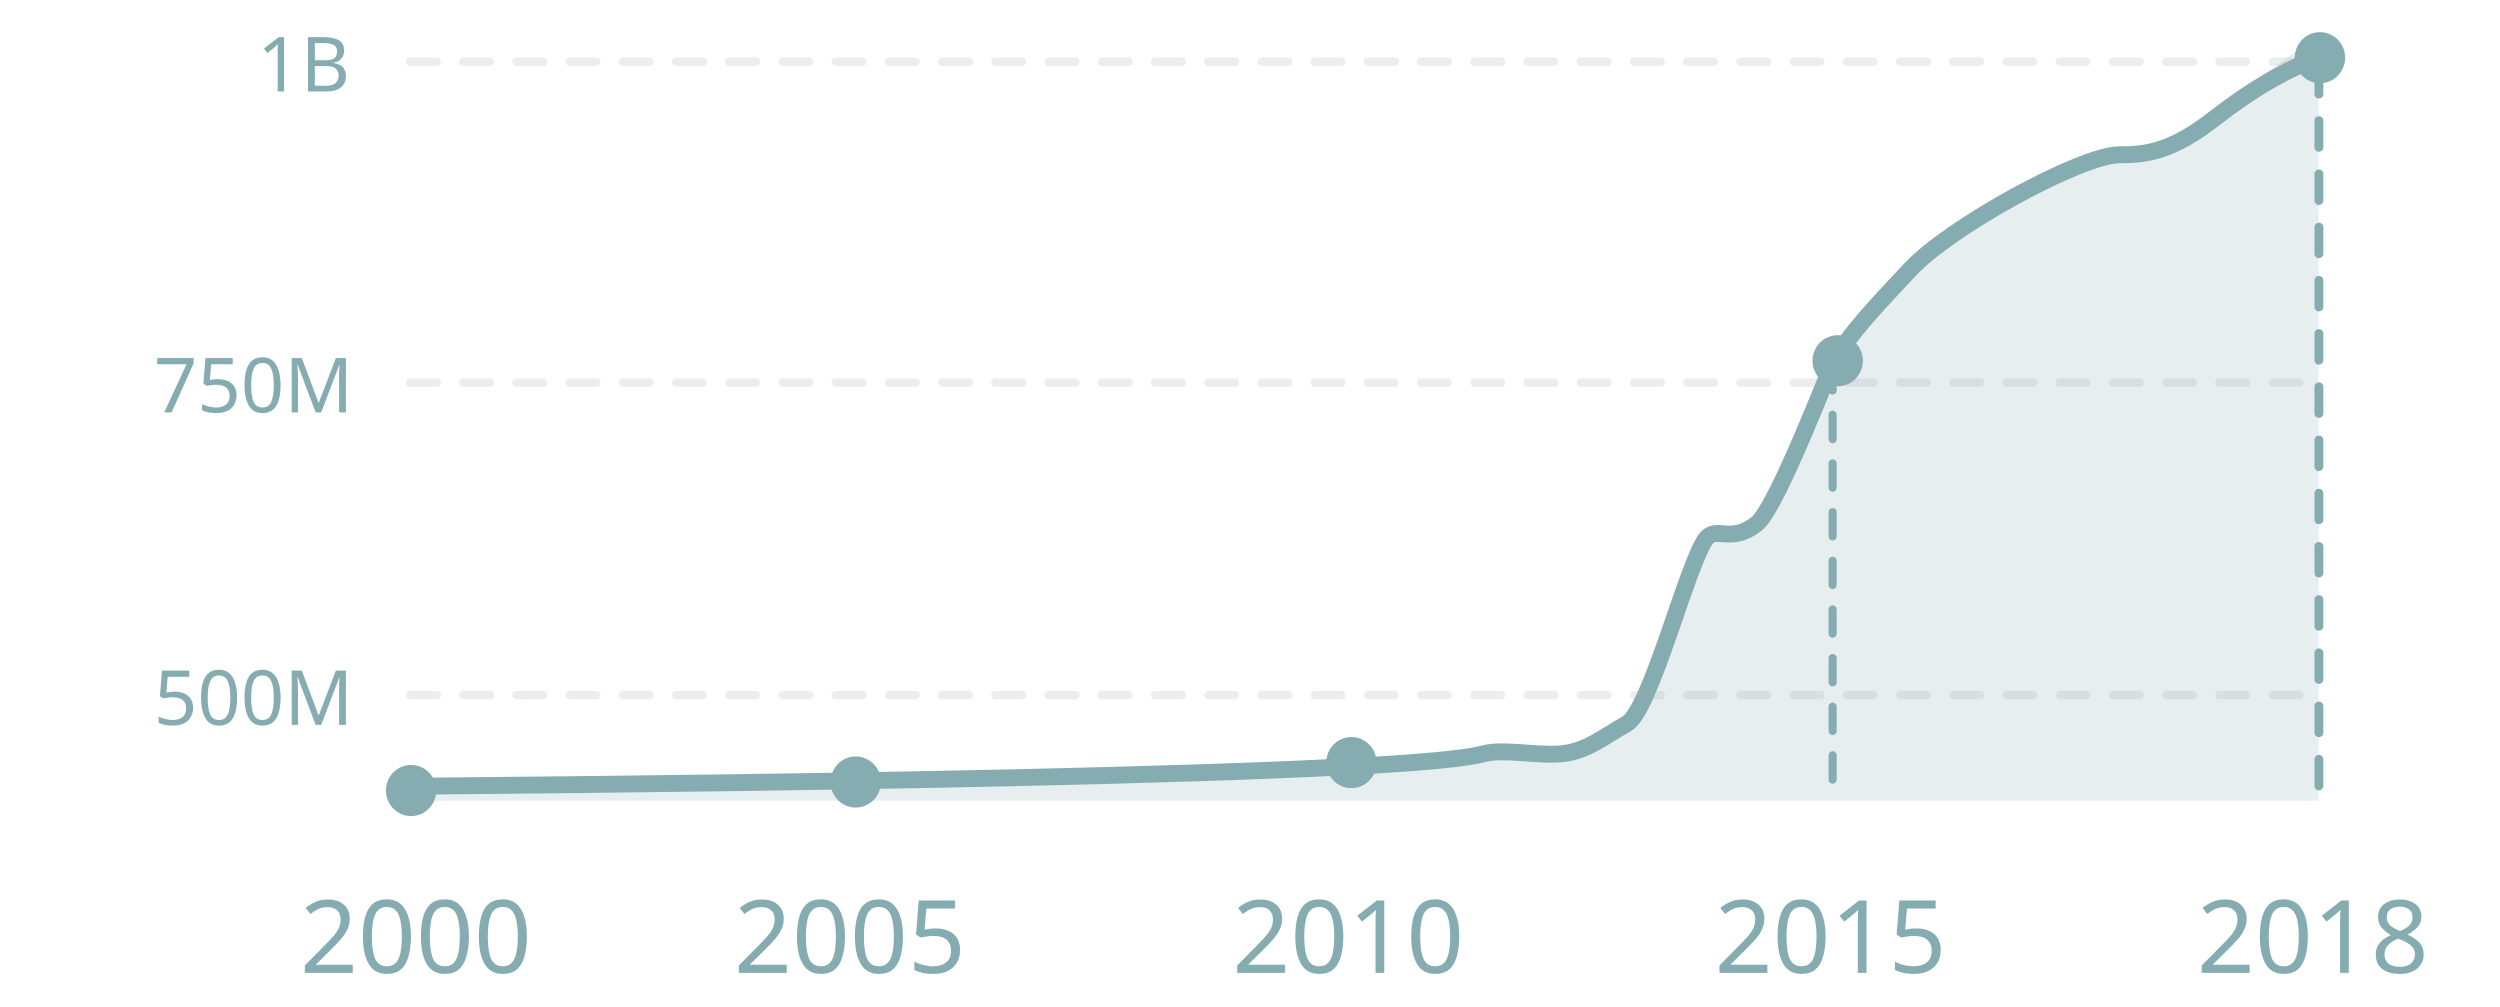
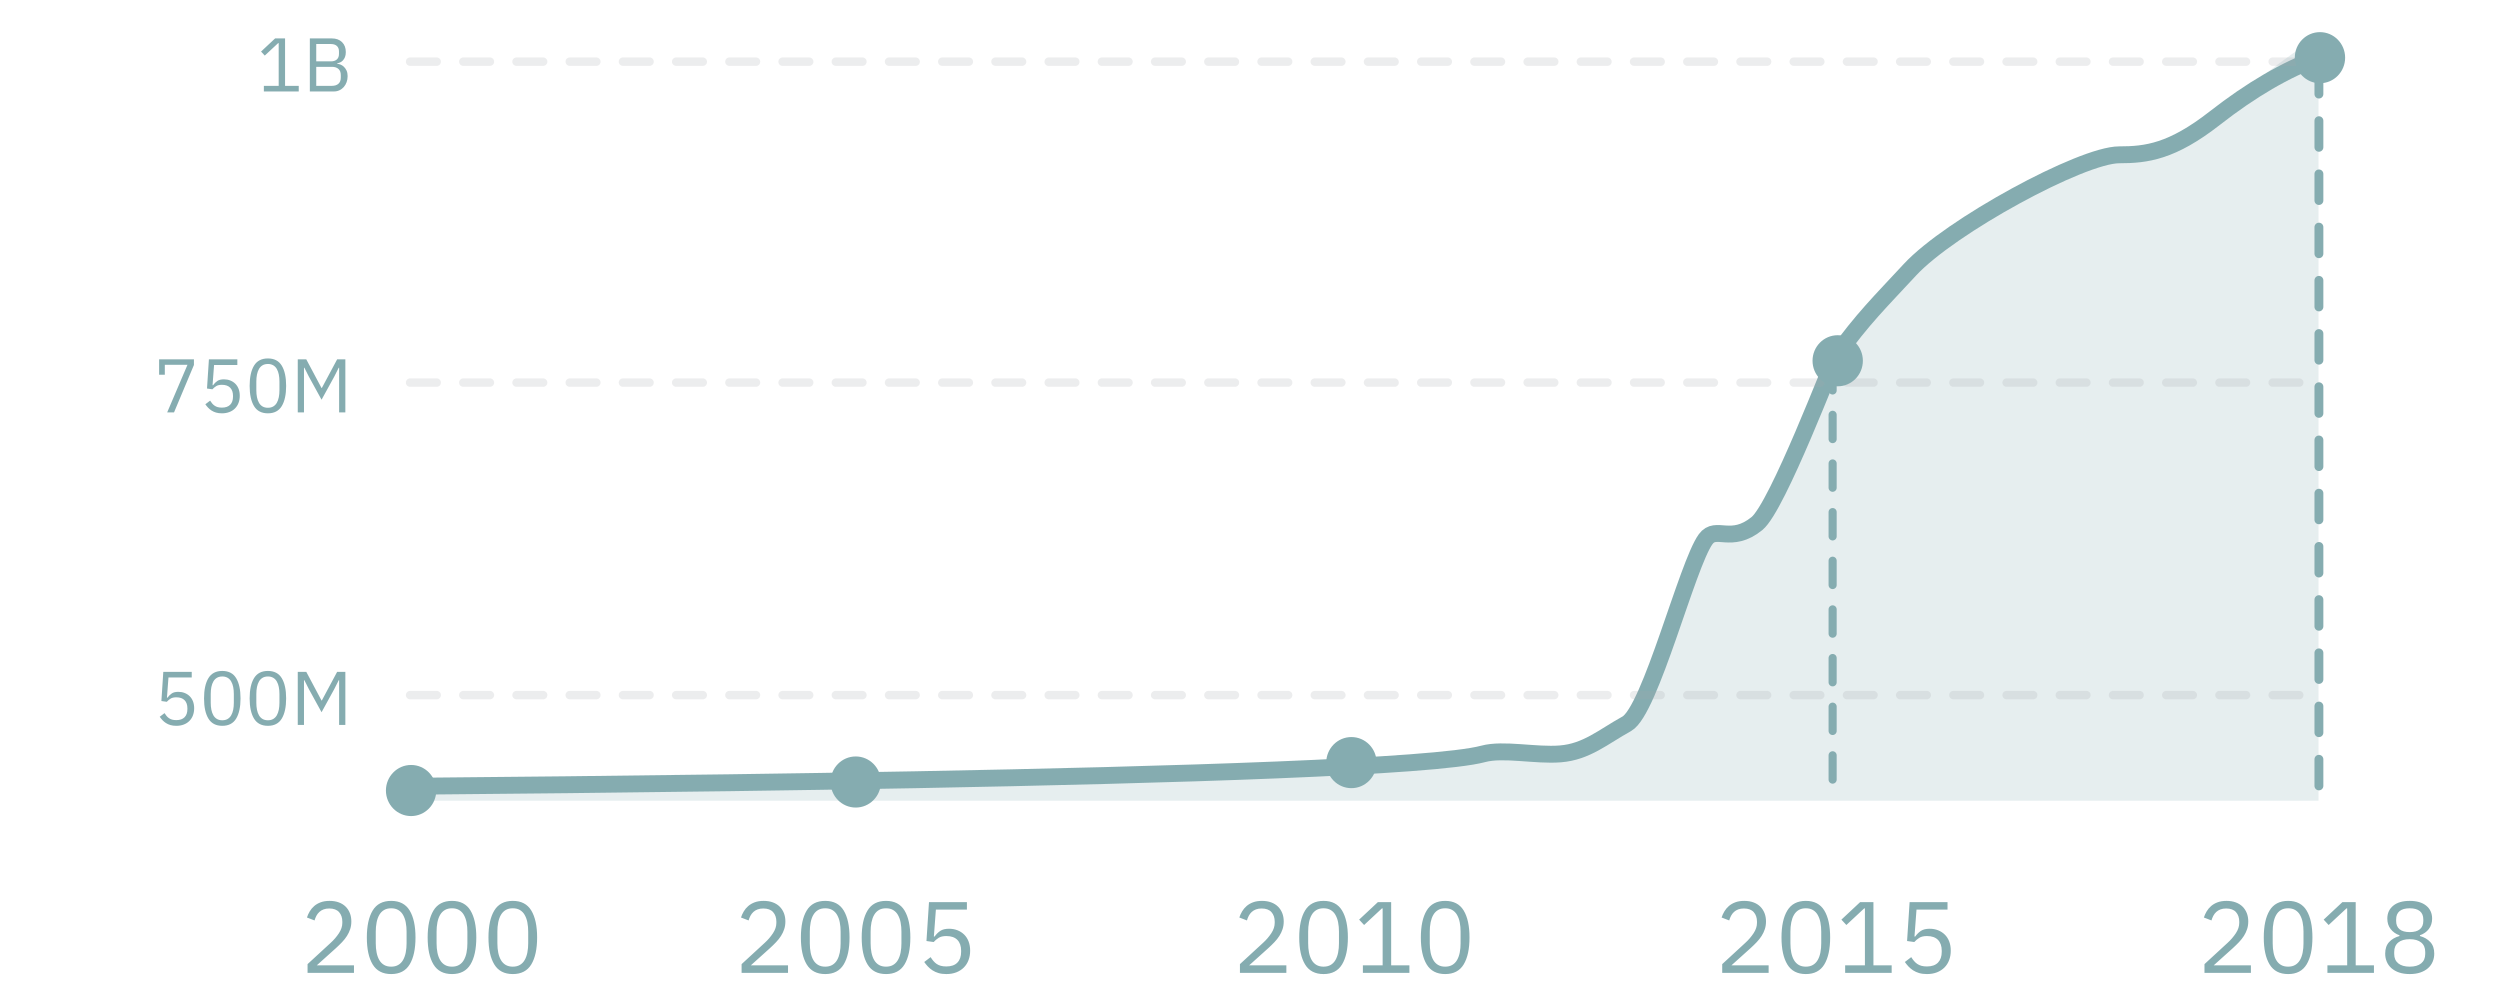
<svg xmlns="http://www.w3.org/2000/svg" width="328" height="132" viewBox="0 0 328 132">
  <g fill="none" fill-rule="evenodd">
    <path fill="#85ACB0" fill-opacity=".2" d="M52.321 103.173c1.27-.027 16.833-.086 37.364-.286 3.112-.03 6.339-.064 9.647-.101 39.35-.443 90.255-1.396 98.017-3.496 5.437-1.47 11.494-1.765 15.173-2.59 2.655-.594 7.884-22.098 10.298-25.397 1.362-1.862 5.87.375 7.689-2.611 5.531-9.083 9.92-20.82 10.597-21.36 2.18-1.743 7.649-9.73 11.565-13.96 5.277-5.7 20.47-13.06 25.37-13.06 3.587 0 7.826-.267 12.547-4.815 4.34-4.181 8.874-7.755 13.6-10.721v100.278H52.32" />
    <path stroke="#85ACB0" stroke-linecap="round" stroke-width="2.216" d="M52.321 103.173c3.75-.078 129.559-.823 142.277-4.263 2.653-.717 6.857.263 10.128 0 3.432-.276 5.6-2.229 8.699-3.945 3.098-1.715 7.946-20.93 10.359-24.229 1.362-1.861 3.315.72 6.725-2.044 2.72-2.206 9.988-21.463 10.405-22.042 3.494-4.858 5.752-7.027 9.668-11.258 5.277-5.7 22.56-15.08 27.459-15.08 3.587 0 6.917-.418 12.547-4.815 4.776-3.73 9.309-6.372 13.6-7.928" />
-     <g fill="#85ACB0" font-family="IBMPlexSans, IBM Plex Sans" font-size="13.297">
-       <text transform="translate(32.691 113.637)">
-         <tspan x="6.663" y="14">2000</tspan>
-       </text>
-       <text transform="translate(32.691 113.637)">
-         <tspan x="63.609" y="14">2005</tspan>
-       </text>
-       <text transform="translate(32.691 113.637)">
-         <tspan x="128.992" y="14">2010</tspan>
-       </text>
-       <text transform="translate(32.691 113.637)">
-         <tspan x="192.266" y="14">2015</tspan>
-       </text>
-       <text transform="translate(32.691 113.637)">
-         <tspan x="255.539" y="14">2018</tspan>
-       </text>
+     <g fill="#85ACB0" fill-rule="nonzero">
+       <path d="M46.442 127.637h-6.09v-1.144l3.031-2.792a6.722 6.722 0 0 0 1.09-1.27c.293-.448.44-.897.44-1.35v-.16c0-.513-.142-.93-.426-1.25-.284-.318-.714-.478-1.29-.478-.284 0-.532.04-.745.12-.212.08-.396.19-.551.332a1.855 1.855 0 0 0-.386.499 3.05 3.05 0 0 0-.246.618l-.997-.385c.088-.275.21-.543.365-.805.155-.261.35-.494.585-.698.235-.204.519-.368.851-.492.333-.124.725-.186 1.177-.186.452 0 .856.066 1.21.2.355.132.652.319.891.558.24.24.423.523.552.85.129.329.193.692.193 1.091 0 .364-.051.7-.153 1.01-.102.311-.242.606-.419.885-.177.28-.392.552-.645.818-.253.266-.525.532-.818.798l-2.5 2.247h4.88v.984zm4.88.16c-1.108 0-1.917-.421-2.427-1.264-.51-.842-.765-2.02-.765-3.537 0-1.516.255-2.695.765-3.537.51-.842 1.319-1.263 2.427-1.263s1.917.421 2.426 1.263c.51.842.765 2.021.765 3.537s-.255 2.695-.765 3.537c-.51.843-1.318 1.264-2.426 1.264zm0-.971c.363 0 .673-.075.93-.226.258-.15.466-.364.625-.638.16-.275.277-.599.353-.971a6.25 6.25 0 0 0 .113-1.237v-1.516a6.25 6.25 0 0 0-.113-1.236 3.176 3.176 0 0 0-.353-.971 1.728 1.728 0 0 0-.625-.638c-.257-.151-.567-.226-.93-.226-.364 0-.674.075-.931.226-.257.15-.466.363-.625.638-.16.275-.277.598-.352.97a6.25 6.25 0 0 0-.114 1.237v1.516c0 .452.038.865.114 1.237.075.372.192.696.352.97.16.275.368.488.625.639.257.15.567.226.93.226zm7.978.97c-1.108 0-1.917-.42-2.427-1.263-.51-.842-.764-2.02-.764-3.537 0-1.516.255-2.695.764-3.537.51-.842 1.319-1.263 2.427-1.263s1.917.421 2.427 1.263c.51.842.764 2.021.764 3.537s-.254 2.695-.764 3.537c-.51.843-1.319 1.264-2.427 1.264zm0-.97c.364 0 .674-.075.93-.226.258-.15.466-.364.626-.638.16-.275.277-.599.352-.971a6.25 6.25 0 0 0 .113-1.237v-1.516a6.25 6.25 0 0 0-.113-1.236 3.176 3.176 0 0 0-.352-.971 1.728 1.728 0 0 0-.625-.638c-.257-.151-.567-.226-.931-.226-.363 0-.674.075-.93.226-.258.15-.466.363-.626.638-.16.275-.277.598-.352.97a6.25 6.25 0 0 0-.113 1.237v1.516c0 .452.038.865.113 1.237.075.372.193.696.352.97.16.275.368.488.625.639.257.15.568.226.931.226zm7.978.97c-1.108 0-1.917-.42-2.426-1.263-.51-.842-.765-2.02-.765-3.537 0-1.516.255-2.695.765-3.537.51-.842 1.318-1.263 2.426-1.263 1.109 0 1.917.421 2.427 1.263.51.842.765 2.021.765 3.537s-.255 2.695-.765 3.537c-.51.843-1.318 1.264-2.427 1.264zm0-.97c.364 0 .674-.075.931-.226.257-.15.466-.364.625-.638.16-.275.277-.599.353-.971a6.25 6.25 0 0 0 .113-1.237v-1.516a6.25 6.25 0 0 0-.113-1.236 3.176 3.176 0 0 0-.353-.971 1.728 1.728 0 0 0-.625-.638c-.257-.151-.567-.226-.93-.226-.364 0-.674.075-.931.226-.257.15-.466.363-.625.638-.16.275-.277.598-.353.97a6.25 6.25 0 0 0-.113 1.237v1.516c0 .452.038.865.113 1.237.076.372.193.696.353.97.16.275.368.488.625.639.257.15.567.226.93.226zM103.388 127.637h-6.09v-1.144l3.032-2.792a6.722 6.722 0 0 0 1.09-1.27c.292-.448.439-.897.439-1.35v-.16c0-.513-.142-.93-.426-1.25-.283-.318-.713-.478-1.29-.478-.283 0-.532.04-.744.12-.213.08-.397.19-.552.332a1.855 1.855 0 0 0-.386.499 3.05 3.05 0 0 0-.246.618l-.997-.385c.089-.275.21-.543.366-.805.155-.261.35-.494.585-.698.235-.204.518-.368.85-.492.333-.124.725-.186 1.178-.186.452 0 .855.066 1.21.2.354.132.651.319.89.558.24.24.424.523.552.85.129.329.193.692.193 1.091 0 .364-.05.7-.153 1.01-.102.311-.241.606-.419.885-.177.28-.392.552-.645.818-.252.266-.525.532-.817.798l-2.5 2.247h4.88v.984zm4.88.16c-1.108 0-1.917-.421-2.427-1.264-.51-.842-.764-2.02-.764-3.537 0-1.516.255-2.695.764-3.537.51-.842 1.319-1.263 2.427-1.263s1.917.421 2.427 1.263c.51.842.764 2.021.764 3.537s-.255 2.695-.764 3.537c-.51.843-1.319 1.264-2.427 1.264zm0-.971c.363 0 .674-.075.93-.226.258-.15.466-.364.626-.638.16-.275.277-.599.352-.971a6.25 6.25 0 0 0 .113-1.237v-1.516a6.25 6.25 0 0 0-.113-1.236 3.176 3.176 0 0 0-.352-.971 1.728 1.728 0 0 0-.625-.638c-.257-.151-.568-.226-.931-.226-.363 0-.674.075-.93.226-.258.15-.466.363-.626.638-.16.275-.277.598-.352.97a6.25 6.25 0 0 0-.113 1.237v1.516c0 .452.037.865.113 1.237.075.372.193.696.352.97.16.275.368.488.625.639.257.15.568.226.931.226zm7.978.97c-1.108 0-1.917-.42-2.426-1.263-.51-.842-.765-2.02-.765-3.537 0-1.516.255-2.695.765-3.537.51-.842 1.318-1.263 2.426-1.263s1.917.421 2.427 1.263c.51.842.765 2.021.765 3.537s-.255 2.695-.765 3.537c-.51.843-1.319 1.264-2.427 1.264zm0-.97c.364 0 .674-.075.931-.226.257-.15.466-.364.625-.638.16-.275.277-.599.353-.971a6.25 6.25 0 0 0 .113-1.237v-1.516a6.25 6.25 0 0 0-.113-1.236 3.176 3.176 0 0 0-.353-.971 1.728 1.728 0 0 0-.625-.638c-.257-.151-.567-.226-.93-.226-.364 0-.674.075-.931.226-.258.15-.466.363-.625.638-.16.275-.277.598-.353.97a6.25 6.25 0 0 0-.113 1.237v1.516c0 .452.038.865.113 1.237.076.372.193.696.353.97.16.275.367.488.625.639.257.15.567.226.93.226zm10.612-7.486h-4.07l-.265 3.537h.093c.221-.31.472-.559.751-.745.28-.186.663-.28 1.15-.28.4 0 .767.067 1.104.2a2.6 2.6 0 0 1 .878.565c.248.244.44.543.578.898.137.354.206.758.206 1.21 0 .452-.07.866-.213 1.243-.141.377-.348.7-.618.97-.27.271-.598.482-.984.633-.386.15-.822.226-1.31.226-.39 0-.733-.045-1.03-.133a3.01 3.01 0 0 1-.791-.36 3.24 3.24 0 0 1-.605-.505 5.346 5.346 0 0 1-.473-.585l.838-.638c.115.186.237.355.366.505.128.15.27.28.425.386.156.106.335.188.539.246.204.057.448.086.731.086.639 0 1.122-.168 1.45-.505.328-.337.492-.811.492-1.423v-.133c0-.611-.164-1.086-.492-1.423-.328-.336-.811-.505-1.45-.505-.425 0-.76.078-1.004.233-.243.155-.463.339-.658.552l-.944-.133.332-5.106h4.974v.984zM168.77 127.637h-6.09v-1.144l3.032-2.792a6.722 6.722 0 0 0 1.09-1.27c.293-.448.44-.897.44-1.35v-.16c0-.513-.142-.93-.426-1.25-.284-.318-.714-.478-1.29-.478-.284 0-.532.04-.744.12-.213.08-.397.19-.552.332a1.855 1.855 0 0 0-.386.499 3.05 3.05 0 0 0-.246.618l-.997-.385c.088-.275.21-.543.365-.805.156-.261.35-.494.586-.698.234-.204.518-.368.85-.492.333-.124.725-.186 1.177-.186.452 0 .856.066 1.21.2.355.132.652.319.891.558.24.24.424.523.552.85.129.329.193.692.193 1.091 0 .364-.051.7-.153 1.01-.102.311-.242.606-.419.885-.177.28-.392.552-.645.818-.252.266-.525.532-.818.798l-2.5 2.247h4.88v.984zm4.88.16c-1.107 0-1.916-.421-2.426-1.264-.51-.842-.765-2.02-.765-3.537 0-1.516.255-2.695.765-3.537.51-.842 1.319-1.263 2.427-1.263s1.917.421 2.427 1.263c.51.842.764 2.021.764 3.537s-.255 2.695-.764 3.537c-.51.843-1.32 1.264-2.427 1.264zm0-.971c.364 0 .675-.075.932-.226.257-.15.465-.364.625-.638.16-.275.277-.599.352-.971a6.25 6.25 0 0 0 .113-1.237v-1.516a6.25 6.25 0 0 0-.113-1.236 3.176 3.176 0 0 0-.352-.971 1.728 1.728 0 0 0-.625-.638c-.257-.151-.568-.226-.931-.226-.364 0-.674.075-.931.226-.257.15-.465.363-.625.638-.16.275-.277.598-.352.97a6.25 6.25 0 0 0-.113 1.237v1.516c0 .452.037.865.113 1.237.075.372.192.696.352.97.16.275.368.488.625.639.257.15.567.226.93.226zm5.16.811v-.984h2.593v-7.473h-.093l-2.34 2.18-.652-.704 2.46-2.3h1.742v8.297h2.394v.984h-6.104zm10.798.16c-1.109 0-1.917-.421-2.427-1.264-.51-.842-.765-2.02-.765-3.537 0-1.516.255-2.695.765-3.537.51-.842 1.318-1.263 2.427-1.263 1.108 0 1.917.421 2.426 1.263.51.842.765 2.021.765 3.537s-.255 2.695-.765 3.537c-.51.843-1.318 1.264-2.426 1.264zm0-.971c.363 0 .673-.075.93-.226.257-.15.466-.364.625-.638.16-.275.277-.599.353-.971a6.25 6.25 0 0 0 .113-1.237v-1.516a6.25 6.25 0 0 0-.113-1.236 3.176 3.176 0 0 0-.353-.971 1.728 1.728 0 0 0-.625-.638c-.257-.151-.567-.226-.93-.226-.364 0-.674.075-.931.226-.257.15-.466.363-.625.638-.16.275-.277.598-.353.97a6.25 6.25 0 0 0-.113 1.237v1.516c0 .452.038.865.113 1.237.076.372.193.696.353.97.16.275.368.488.625.639.257.15.567.226.93.226zM232.044 127.637h-6.09v-1.144l3.032-2.792a6.722 6.722 0 0 0 1.09-1.27c.293-.448.44-.897.44-1.35v-.16c0-.513-.143-.93-.426-1.25-.284-.318-.714-.478-1.29-.478-.284 0-.532.04-.745.12-.213.08-.397.19-.552.332a1.855 1.855 0 0 0-.385.499 3.05 3.05 0 0 0-.246.618l-.998-.385c.09-.275.211-.543.366-.805.155-.261.35-.494.585-.698.235-.204.519-.368.851-.492.333-.124.725-.186 1.177-.186.452 0 .855.066 1.21.2.355.132.652.319.891.558.24.24.423.523.552.85.128.329.193.692.193 1.091 0 .364-.051.7-.153 1.01-.102.311-.242.606-.42.885-.176.28-.391.552-.644.818-.253.266-.525.532-.818.798l-2.5 2.247h4.88v.984zm4.88.16c-1.108 0-1.917-.421-2.426-1.264-.51-.842-.765-2.02-.765-3.537 0-1.516.255-2.695.765-3.537.51-.842 1.318-1.263 2.426-1.263 1.109 0 1.918.421 2.427 1.263.51.842.765 2.021.765 3.537s-.255 2.695-.765 3.537c-.51.843-1.318 1.264-2.427 1.264zm0-.971c.364 0 .674-.075.931-.226.257-.15.466-.364.625-.638.16-.275.277-.599.353-.971a6.25 6.25 0 0 0 .113-1.237v-1.516a6.25 6.25 0 0 0-.113-1.236 3.176 3.176 0 0 0-.353-.971 1.728 1.728 0 0 0-.625-.638c-.257-.151-.567-.226-.93-.226-.364 0-.674.075-.931.226-.257.15-.466.363-.625.638-.16.275-.277.598-.353.97a6.25 6.25 0 0 0-.113 1.237v1.516c0 .452.038.865.113 1.237.076.372.193.696.353.97.16.275.368.488.625.639.257.15.567.226.93.226zm5.16.811v-.984h2.593v-7.473h-.093l-2.34 2.18-.652-.704 2.46-2.3h1.742v8.297h2.393v.984h-6.103zm13.43-8.297h-4.069l-.266 3.537h.093c.222-.31.472-.559.752-.745.279-.186.662-.28 1.15-.28.399 0 .767.067 1.103.2a2.6 2.6 0 0 1 .878.565c.248.244.441.543.579.898.137.354.206.758.206 1.21 0 .452-.071.866-.213 1.243-.142.377-.348.7-.618.97-.27.271-.599.482-.984.633-.386.15-.823.226-1.31.226-.39 0-.734-.045-1.03-.133a3.01 3.01 0 0 1-.792-.36 3.24 3.24 0 0 1-.605-.505 5.346 5.346 0 0 1-.472-.585l.838-.638c.115.186.237.355.365.505.129.15.27.28.426.386.155.106.335.188.538.246.204.057.448.086.732.086.638 0 1.121-.168 1.45-.505.327-.337.491-.811.491-1.423v-.133c0-.611-.164-1.086-.492-1.423-.328-.336-.811-.505-1.45-.505-.425 0-.76.078-1.003.233-.244.155-.463.339-.658.552l-.945-.133.333-5.106h4.973v.984zM295.318 127.637h-6.09v-1.144l3.032-2.792a6.722 6.722 0 0 0 1.09-1.27c.293-.448.439-.897.439-1.35v-.16c0-.513-.142-.93-.426-1.25-.283-.318-.713-.478-1.29-.478-.283 0-.531.04-.744.12-.213.08-.397.19-.552.332a1.855 1.855 0 0 0-.386.499 3.05 3.05 0 0 0-.246.618l-.997-.385c.089-.275.21-.543.366-.805.155-.261.35-.494.585-.698.235-.204.518-.368.85-.492.333-.124.726-.186 1.178-.186.452 0 .855.066 1.21.2.354.132.651.319.89.558.24.24.424.523.553.85.128.329.192.692.192 1.091 0 .364-.05.7-.153 1.01-.102.311-.241.606-.418.885-.178.28-.393.552-.645.818-.253.266-.526.532-.818.798l-2.5 2.247h4.88v.984zm4.88.16c-1.108 0-1.917-.421-2.427-1.264-.51-.842-.764-2.02-.764-3.537 0-1.516.255-2.695.764-3.537.51-.842 1.32-1.263 2.427-1.263 1.108 0 1.917.421 2.427 1.263.51.842.765 2.021.765 3.537s-.255 2.695-.765 3.537c-.51.843-1.319 1.264-2.427 1.264zm0-.971c.364 0 .674-.075.931-.226.257-.15.465-.364.625-.638.16-.275.277-.599.352-.971a6.25 6.25 0 0 0 .113-1.237v-1.516a6.25 6.25 0 0 0-.113-1.236 3.176 3.176 0 0 0-.352-.971 1.728 1.728 0 0 0-.625-.638c-.257-.151-.567-.226-.93-.226-.364 0-.675.075-.932.226-.257.15-.465.363-.625.638-.16.275-.277.598-.352.97a6.25 6.25 0 0 0-.113 1.237v1.516c0 .452.038.865.113 1.237.075.372.193.696.352.97.16.275.368.488.625.639.257.15.568.226.931.226zm5.16.811v-.984h2.593v-7.473h-.094l-2.34 2.18-.651-.704 2.46-2.3h1.741v8.297h2.394v.984h-6.103zm10.797.16c-.532 0-.997-.07-1.396-.207a2.937 2.937 0 0 1-1.004-.565 2.322 2.322 0 0 1-.612-.85 2.725 2.725 0 0 1-.206-1.064c0-.639.173-1.144.519-1.516.345-.373.797-.634 1.356-.785v-.106a2.417 2.417 0 0 1-1.164-.818c-.288-.377-.432-.831-.432-1.363 0-.71.257-1.274.771-1.695.515-.422 1.237-.632 2.168-.632.93 0 1.653.21 2.167.632.515.42.772.986.772 1.695 0 .532-.144.986-.433 1.363-.288.377-.675.65-1.163.818v.106c.558.15 1.01.412 1.356.785.346.372.519.877.519 1.516 0 .38-.069.735-.206 1.063a2.322 2.322 0 0 1-.612.851c-.27.24-.605.428-1.004.565-.399.138-.864.207-1.396.207zm0-.971c.647 0 1.148-.144 1.503-.432.354-.288.531-.698.531-1.23v-.28c0-.531-.177-.941-.531-1.23-.355-.288-.856-.432-1.503-.432-.647 0-1.148.144-1.503.432-.354.289-.532.699-.532 1.23v.28c0 .532.178.942.532 1.23.355.288.856.432 1.503.432zm0-4.534c.585 0 1.028-.125 1.33-.373.301-.248.452-.611.452-1.09v-.2c0-.478-.15-.842-.452-1.09-.302-.248-.745-.372-1.33-.372-.585 0-1.028.124-1.33.372-.301.248-.452.612-.452 1.09v.2c0 .479.15.842.452 1.09.302.248.745.373 1.33.373z" />
    </g>
    <g stroke-linecap="round" stroke-linejoin="round">
      <g stroke="#85ACB0">
        <path stroke-dasharray="3.491" stroke-width="1.164" d="M304.241 103.11V8.649" />
        <path stroke-dasharray="3.191" stroke-width="1.064" d="M240.44 102.286V47.332" />
      </g>
      <g stroke="#A6A8AB" stroke-dasharray="3.491" stroke-opacity=".45" stroke-width="1.108" opacity=".45">
        <path d="M53.804 8.09H304.79M53.804 50.198H304.79M53.804 91.198H304.79" />
      </g>
    </g>
    <g fill="#85ACB0" transform="translate(50.633 4.216)">
      <ellipse cx="253.746" cy="3.353" rx="3.302" ry="3.353" />
      <ellipse cx="190.473" cy="43.116" fill-rule="nonzero" rx="3.302" ry="3.353" />
      <ellipse cx="126.672" cy="95.838" fill-rule="nonzero" rx="3.302" ry="3.353" />
      <ellipse cx="61.64" cy="98.383" fill-rule="nonzero" rx="3.302" ry="3.353" />
      <ellipse cx="3.302" cy="99.5" fill-rule="nonzero" rx="3.302" ry="3.353" />
    </g>
-     <g fill="#85ACB0" font-family="IBMPlexSans, IBM Plex Sans" font-size="9.973">
-       <text transform="translate(0 2)">
-         <tspan x="20.188" y="93.108">500M</tspan>
-       </text>
-       <text transform="translate(0 2)">
-         <tspan x="20.188" y="52.108">750M</tspan>
-       </text>
-       <text transform="translate(0 2)">
-         <tspan x="33.741" y="10">1B</tspan>
-       </text>
+     <g fill="#85ACB0" fill-rule="nonzero">
+       <path d="M25.154 88.885h-3.051l-.2 2.653h.07a2.19 2.19 0 0 1 .564-.559c.209-.14.497-.21.862-.21.3 0 .575.05.828.15.253.1.472.241.658.424.186.183.33.408.434.673.103.266.155.569.155.908 0 .34-.054.65-.16.932a2.023 2.023 0 0 1-1.202 1.202c-.289.113-.616.17-.982.17-.293 0-.55-.033-.773-.1a2.257 2.257 0 0 1-.593-.27 2.43 2.43 0 0 1-.454-.378 4.01 4.01 0 0 1-.354-.439l.628-.479c.087.14.178.266.274.38.097.112.203.209.32.288.116.08.25.142.403.185.153.043.336.065.549.065.479 0 .841-.127 1.087-.38.246-.252.369-.608.369-1.066v-.1c0-.459-.123-.814-.369-1.067s-.608-.38-1.087-.38c-.32 0-.57.06-.753.175a2.454 2.454 0 0 0-.494.414l-.708-.1.25-3.829h3.73v.738zm4.01 6.343c-.832 0-1.438-.316-1.82-.948-.383-.631-.574-1.516-.574-2.652 0-1.137.191-2.022.573-2.653.383-.632.99-.948 1.82-.948.832 0 1.438.316 1.82.948.383.631.574 1.516.574 2.653 0 1.136-.191 2.02-.573 2.652-.383.632-.99.948-1.82.948zm0-.728c.272 0 .505-.057.698-.17.192-.113.349-.272.468-.478.12-.207.208-.45.265-.729.056-.279.084-.588.084-.927v-1.137c0-.339-.028-.648-.084-.927a2.382 2.382 0 0 0-.265-.728 1.296 1.296 0 0 0-.468-.48 1.358 1.358 0 0 0-.698-.169c-.273 0-.506.057-.699.17-.192.113-.349.272-.468.479-.12.206-.208.448-.265.728-.056.279-.084.588-.084.927v1.137c0 .34.028.648.084.927.057.28.145.522.265.729.12.206.276.365.468.478.193.113.426.17.699.17zm5.983.728c-.83 0-1.437-.316-1.82-.948-.382-.631-.573-1.516-.573-2.652 0-1.137.191-2.022.573-2.653.383-.632.99-.948 1.82-.948.831 0 1.438.316 1.82.948.383.631.574 1.516.574 2.653 0 1.136-.191 2.02-.574 2.652-.382.632-.989.948-1.82.948zm0-.728c.273 0 .506-.057.698-.17.193-.113.35-.272.47-.478.119-.207.207-.45.263-.729.057-.279.085-.588.085-.927v-1.137c0-.339-.028-.648-.085-.927a2.382 2.382 0 0 0-.264-.728 1.296 1.296 0 0 0-.469-.48 1.358 1.358 0 0 0-.698-.169c-.272 0-.505.057-.698.17-.193.113-.349.272-.468.479-.12.206-.208.448-.265.728-.056.279-.085.588-.085.927v1.137c0 .34.029.648.085.927.057.28.145.522.265.729.12.206.275.365.468.478.193.113.426.17.698.17zm9.345-5.256h-.05l-.588 1.167-1.666 3.032-1.665-3.032-.589-1.167h-.05v5.864h-.817v-6.961h1.117l1.994 3.75h.05l2.005-3.75h1.077v6.961h-.818v-5.864zM21.933 54.108l2.663-6.243h-2.972v1.297h-.748v-2.015h4.568v.738l-2.613 6.223h-.898zm9.205-6.223h-3.052l-.199 2.653h.07a2.19 2.19 0 0 1 .563-.559c.21-.14.497-.21.863-.21.3 0 .575.05.828.15.252.1.472.241.658.424.186.183.33.408.434.673.103.266.154.569.154.908 0 .34-.053.65-.16.932a2.023 2.023 0 0 1-1.201 1.202c-.29.113-.617.17-.982.17-.293 0-.55-.033-.773-.1a2.257 2.257 0 0 1-.594-.27 2.43 2.43 0 0 1-.453-.378 4.01 4.01 0 0 1-.354-.439l.628-.479c.086.14.178.266.274.38.097.112.203.209.32.288.116.08.25.142.403.185.153.043.336.065.549.065.478 0 .84-.127 1.087-.38.246-.252.369-.608.369-1.066v-.1c0-.459-.123-.814-.37-1.067-.245-.253-.608-.38-1.086-.38-.32 0-.57.06-.753.175a2.454 2.454 0 0 0-.494.414l-.708-.1.25-3.829h3.73v.738zm4.01 6.343c-.832 0-1.438-.316-1.82-.948-.383-.631-.574-1.516-.574-2.652 0-1.137.191-2.022.573-2.653.383-.632.99-.948 1.82-.948.831 0 1.438.316 1.82.948.383.631.574 1.516.574 2.653 0 1.136-.191 2.02-.574 2.652-.382.632-.989.948-1.82.948zm0-.728c.272 0 .505-.057.697-.17.193-.113.35-.272.47-.478.119-.207.207-.45.263-.729.057-.279.085-.588.085-.927v-1.137c0-.339-.028-.648-.085-.927a2.382 2.382 0 0 0-.264-.728 1.296 1.296 0 0 0-.469-.48 1.358 1.358 0 0 0-.698-.169c-.272 0-.505.057-.698.17-.193.113-.349.272-.468.479-.12.206-.208.448-.265.728-.056.279-.085.588-.085.927v1.137c0 .34.029.648.085.927.057.28.145.522.265.729.12.206.275.365.468.478.193.113.426.17.698.17zm9.344-5.256h-.05l-.588 1.167-1.666 3.032-1.665-3.032-.589-1.167h-.05v5.864h-.817v-6.961h1.117l1.994 3.75h.05l2.005-3.75h1.077v6.961h-.818v-5.864zM34.619 12v-.738h1.945V5.657h-.07l-1.756 1.636-.488-.529 1.845-1.725H37.4v6.223h1.795V12H34.62zm6.033-6.961h2.863c.578 0 1.032.163 1.361.489.33.325.494.76.494 1.306 0 .26-.037.479-.11.658a1.37 1.37 0 0 1-.28.444 1.132 1.132 0 0 1-.368.26 1.716 1.716 0 0 1-.37.114v.06c.127.006.268.04.425.1.156.06.304.154.443.284.14.13.258.296.354.498.097.203.145.448.145.733 0 .286-.045.552-.135.798a1.96 1.96 0 0 1-.374.639c-.16.18-.349.32-.568.423-.22.103-.459.155-.718.155h-3.162V5.039zm.838 6.223h2.065c.359 0 .641-.091.847-.274.206-.183.31-.45.31-.803v-.34c0-.352-.104-.62-.31-.802-.206-.183-.488-.274-.847-.274H41.49v2.493zm0-3.211h1.925c.332 0 .592-.083.778-.25.186-.166.28-.405.28-.718v-.339c0-.312-.094-.552-.28-.718-.186-.166-.446-.25-.778-.25H41.49v2.275z" />
    </g>
  </g>
</svg>
